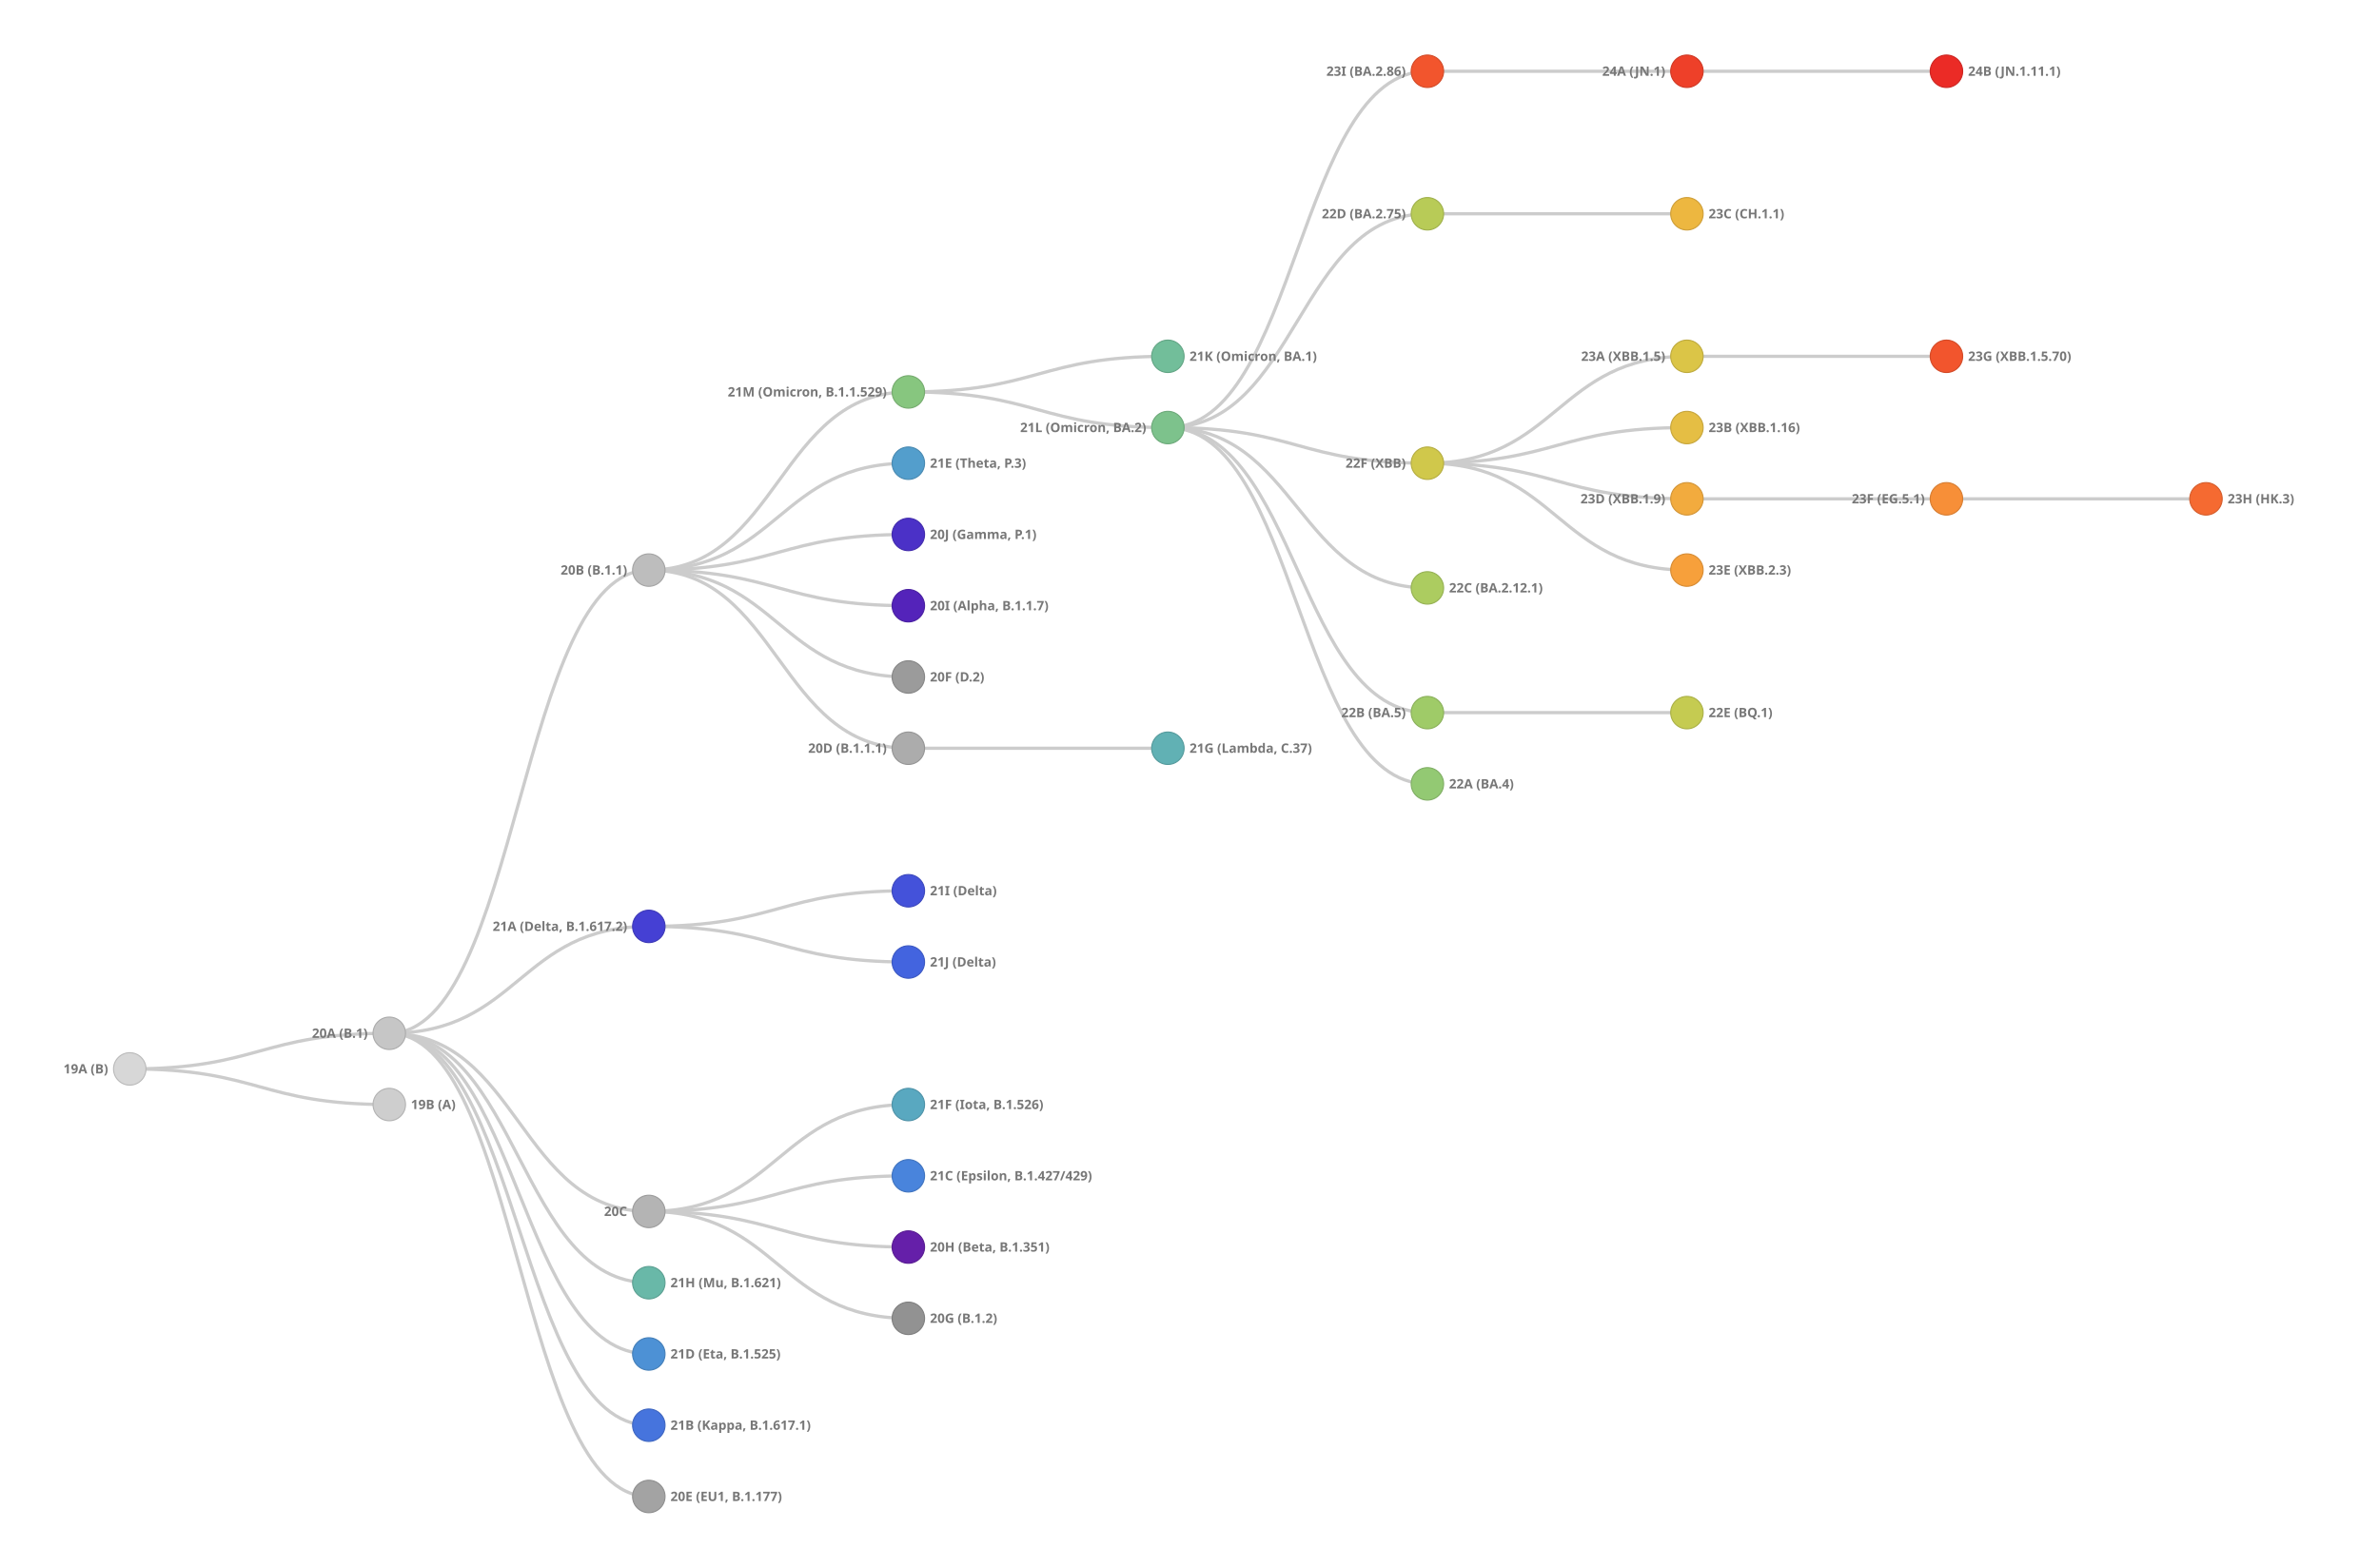
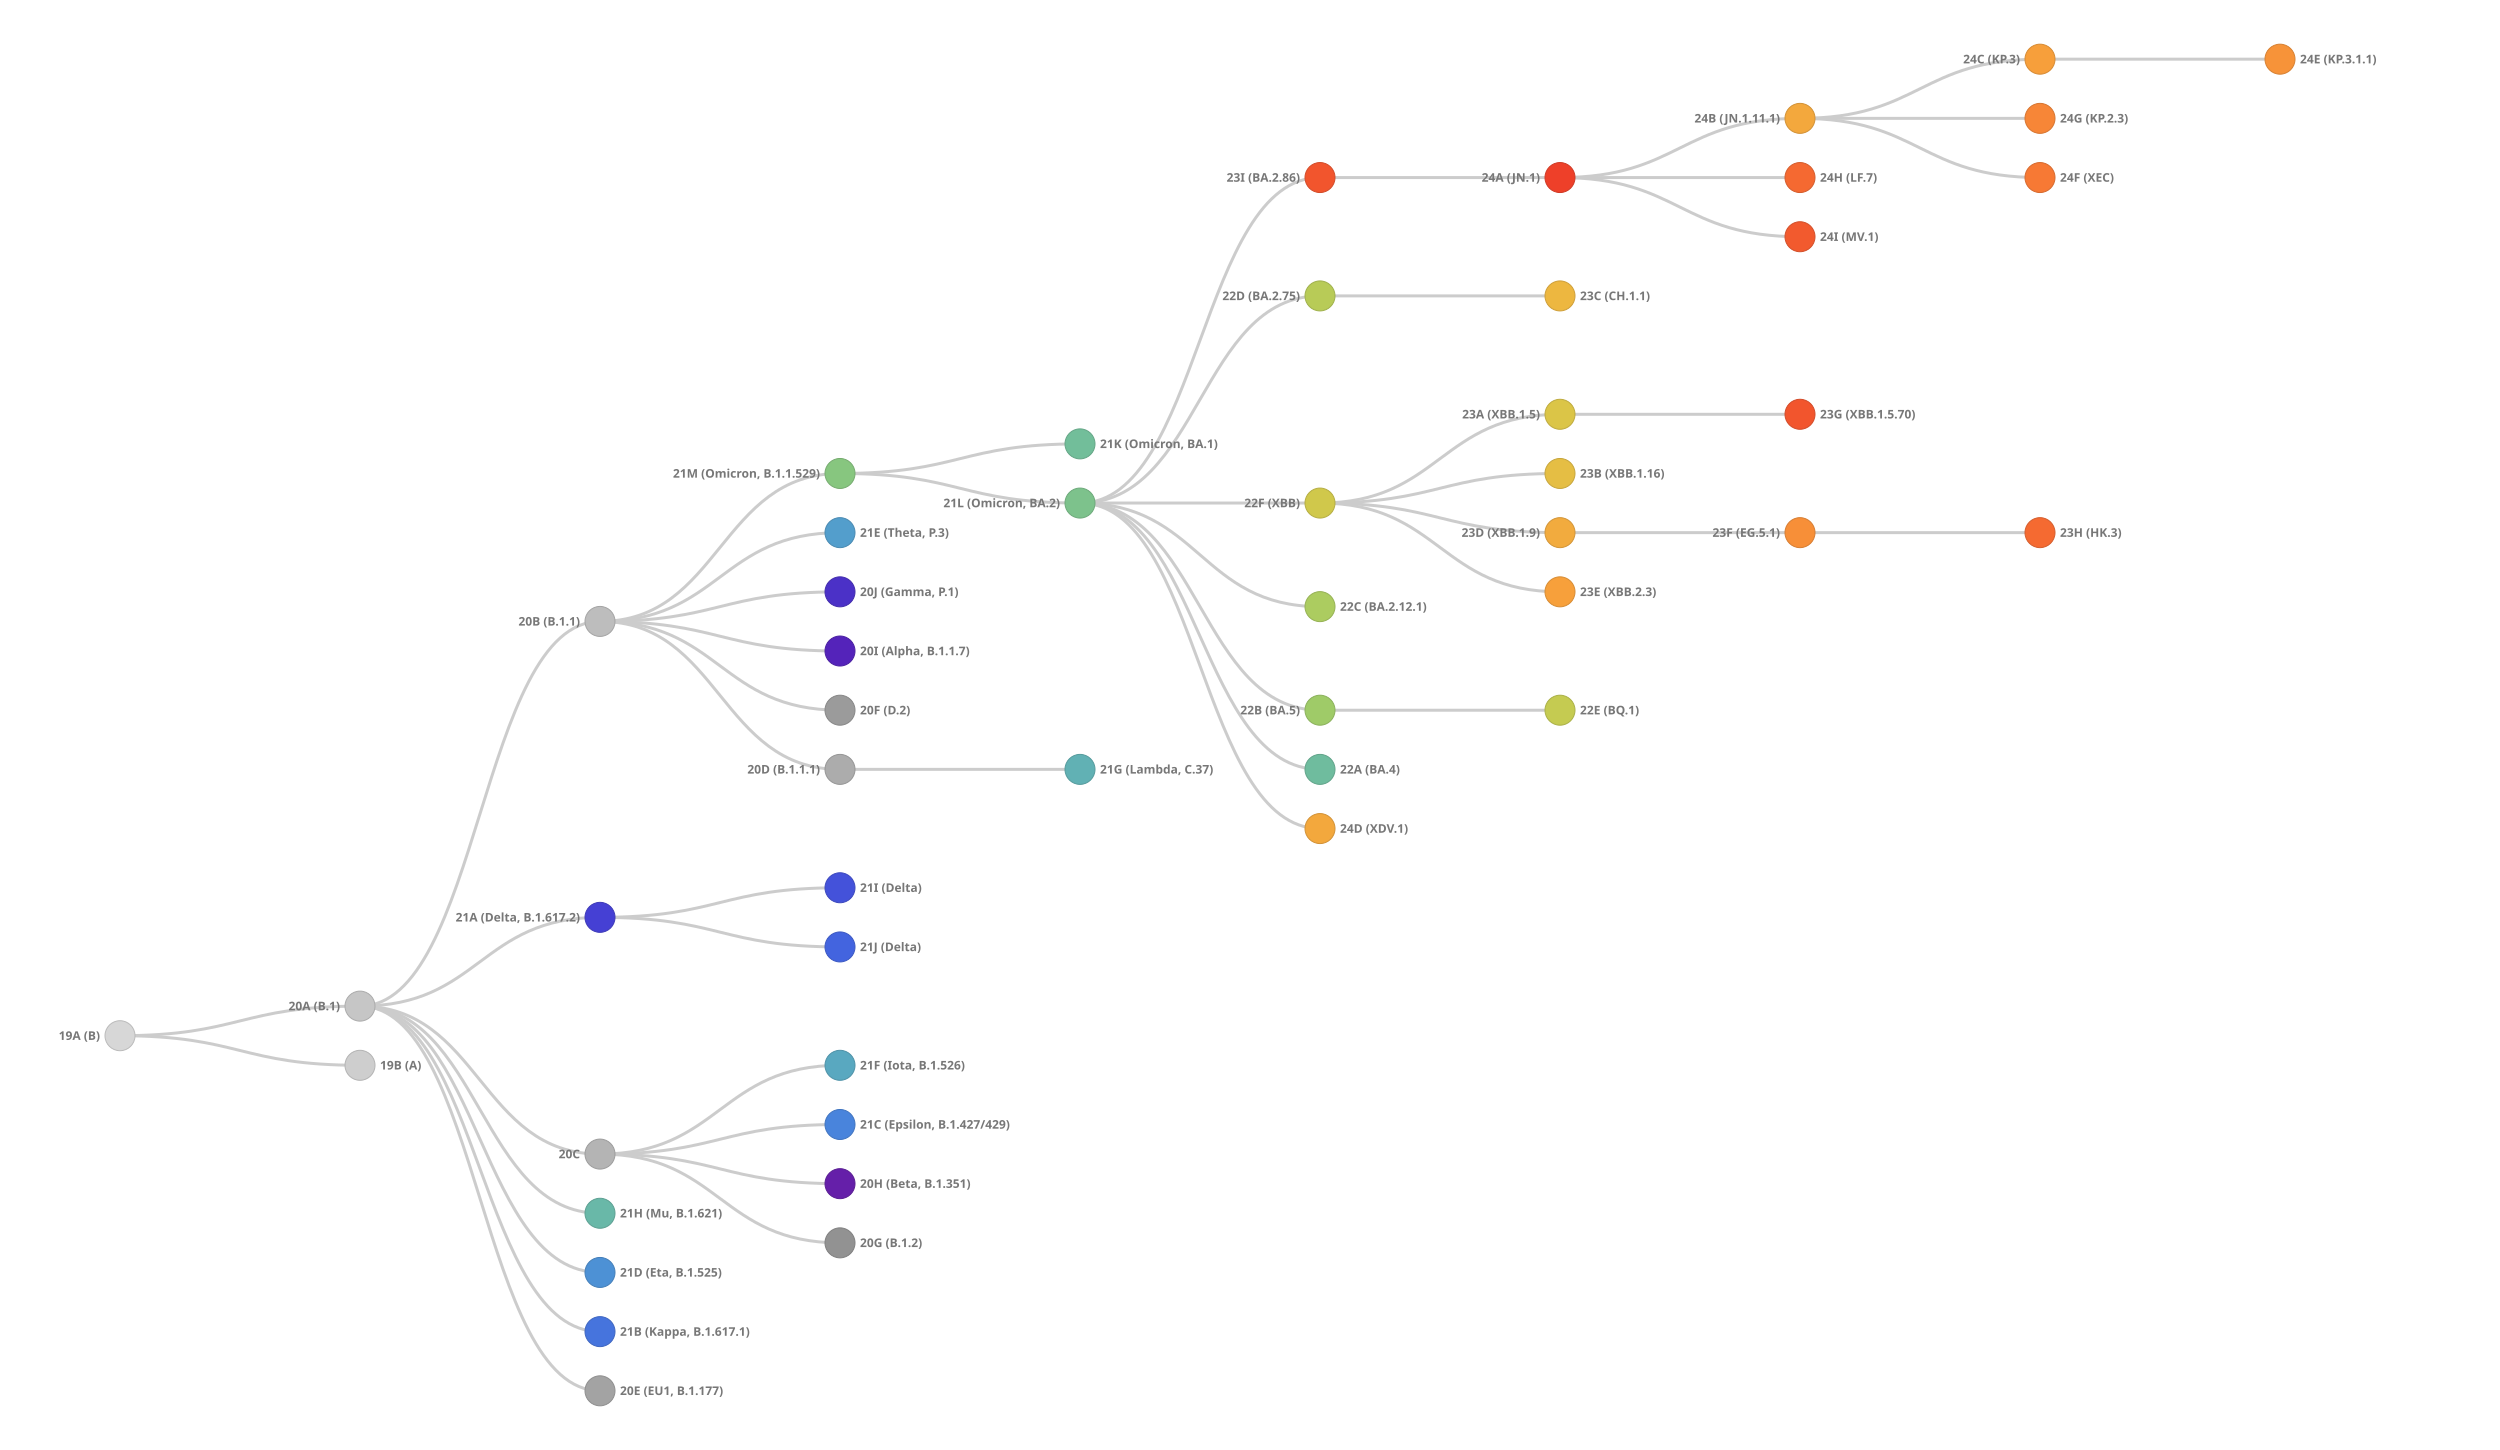
- <svg xmlns="http://www.w3.org/2000/svg" class="d3-component" style="font-family:sans-serif;font-size:1.3rem" viewBox="0 0 2200 1450">
+ <svg xmlns="http://www.w3.org/2000/svg" class="d3-component" style="font-family:sans-serif;font-size:1.3rem" viewBox="0 0 2500 1450">
  <g transform="translate(120,0)">
-     <path fill="none" stroke="#ccc" stroke-width="3px" d="M 240 955.682               C 120 955.682,                 120 988.636,                 0 988.636" />
-     <path fill="none" stroke="#ccc" stroke-width="3px" d="M 240 1021.591               C 120 1021.591,                 120 988.636,                 0 988.636" />
-     <path fill="none" stroke="#ccc" stroke-width="3px" d="M 480 527.273               C 360 527.273,                 360 955.682,                 240 955.682" />
-     <path fill="none" stroke="#ccc" stroke-width="3px" d="M 480 856.818               C 360 856.818,                 360 955.682,                 240 955.682" />
-     <path fill="none" stroke="#ccc" stroke-width="3px" d="M 480 1120.455               C 360 1120.455,                 360 955.682,                 240 955.682" />
-     <path fill="none" stroke="#ccc" stroke-width="3px" d="M 480 1186.364               C 360 1186.364,                 360 955.682,                 240 955.682" />
-     <path fill="none" stroke="#ccc" stroke-width="3px" d="M 480 1252.273               C 360 1252.273,                 360 955.682,                 240 955.682" />
-     <path fill="none" stroke="#ccc" stroke-width="3px" d="M 480 1318.182               C 360 1318.182,                 360 955.682,                 240 955.682" />
-     <path fill="none" stroke="#ccc" stroke-width="3px" d="M 480 1384.091               C 360 1384.091,                 360 955.682,                 240 955.682" />
-     <path fill="none" stroke="#ccc" stroke-width="3px" d="M 720 362.5               C 600 362.5,                 600 527.273,                 480 527.273" />
-     <path fill="none" stroke="#ccc" stroke-width="3px" d="M 720 428.409               C 600 428.409,                 600 527.273,                 480 527.273" />
-     <path fill="none" stroke="#ccc" stroke-width="3px" d="M 720 494.318               C 600 494.318,                 600 527.273,                 480 527.273" />
-     <path fill="none" stroke="#ccc" stroke-width="3px" d="M 720 560.227               C 600 560.227,                 600 527.273,                 480 527.273" />
-     <path fill="none" stroke="#ccc" stroke-width="3px" d="M 720 626.136               C 600 626.136,                 600 527.273,                 480 527.273" />
-     <path fill="none" stroke="#ccc" stroke-width="3px" d="M 720 692.045               C 600 692.045,                 600 527.273,                 480 527.273" />
-     <path fill="none" stroke="#ccc" stroke-width="3px" d="M 720 823.864               C 600 823.864,                 600 856.818,                 480 856.818" />
-     <path fill="none" stroke="#ccc" stroke-width="3px" d="M 720 889.773               C 600 889.773,                 600 856.818,                 480 856.818" />
-     <path fill="none" stroke="#ccc" stroke-width="3px" d="M 720 1021.591               C 600 1021.591,                 600 1120.455,                 480 1120.455" />
-     <path fill="none" stroke="#ccc" stroke-width="3px" d="M 720 1087.5               C 600 1087.5,                 600 1120.455,                 480 1120.455" />
-     <path fill="none" stroke="#ccc" stroke-width="3px" d="M 720 1153.409               C 600 1153.409,                 600 1120.455,                 480 1120.455" />
-     <path fill="none" stroke="#ccc" stroke-width="3px" d="M 720 1219.318               C 600 1219.318,                 600 1120.455,                 480 1120.455" />
-     <path fill="none" stroke="#ccc" stroke-width="3px" d="M 960 329.545               C 840 329.545,                 840 362.5,                 720 362.5" />
-     <path fill="none" stroke="#ccc" stroke-width="3px" d="M 960 395.455               C 840 395.455,                 840 362.5,                 720 362.5" />
-     <path fill="none" stroke="#ccc" stroke-width="3px" d="M 960 692.045               C 840 692.045,                 840 692.045,                 720 692.045" />
-     <path fill="none" stroke="#ccc" stroke-width="3px" d="M 1200 65.909               C 1080 65.909,                 1080 395.455,                 960 395.455" />
-     <path fill="none" stroke="#ccc" stroke-width="3px" d="M 1200 197.727               C 1080 197.727,                 1080 395.455,                 960 395.455" />
-     <path fill="none" stroke="#ccc" stroke-width="3px" d="M 1200 428.409               C 1080 428.409,                 1080 395.455,                 960 395.455" />
-     <path fill="none" stroke="#ccc" stroke-width="3px" d="M 1200 543.75               C 1080 543.75,                 1080 395.455,                 960 395.455" />
-     <path fill="none" stroke="#ccc" stroke-width="3px" d="M 1200 659.091               C 1080 659.091,                 1080 395.455,                 960 395.455" />
-     <path fill="none" stroke="#ccc" stroke-width="3px" d="M 1200 725               C 1080 725,                 1080 395.455,                 960 395.455" />
-     <path fill="none" stroke="#ccc" stroke-width="3px" d="M 1440 65.909               C 1320 65.909,                 1320 65.909,                 1200 65.909" />
-     <path fill="none" stroke="#ccc" stroke-width="3px" d="M 1440 197.727               C 1320 197.727,                 1320 197.727,                 1200 197.727" />
-     <path fill="none" stroke="#ccc" stroke-width="3px" d="M 1440 329.545               C 1320 329.545,                 1320 428.409,                 1200 428.409" />
-     <path fill="none" stroke="#ccc" stroke-width="3px" d="M 1440 395.455               C 1320 395.455,                 1320 428.409,                 1200 428.409" />
-     <path fill="none" stroke="#ccc" stroke-width="3px" d="M 1440 461.364               C 1320 461.364,                 1320 428.409,                 1200 428.409" />
-     <path fill="none" stroke="#ccc" stroke-width="3px" d="M 1440 527.273               C 1320 527.273,                 1320 428.409,                 1200 428.409" />
-     <path fill="none" stroke="#ccc" stroke-width="3px" d="M 1440 659.091               C 1320 659.091,                 1320 659.091,                 1200 659.091" />
-     <path fill="none" stroke="#ccc" stroke-width="3px" d="M 1680 65.909               C 1560 65.909,                 1560 65.909,                 1440 65.909" />
-     <path fill="none" stroke="#ccc" stroke-width="3px" d="M 1680 329.545               C 1560 329.545,                 1560 329.545,                 1440 329.545" />
-     <path fill="none" stroke="#ccc" stroke-width="3px" d="M 1680 461.364               C 1560 461.364,                 1560 461.364,                 1440 461.364" />
-     <path fill="none" stroke="#ccc" stroke-width="3px" d="M 1920 461.364               C 1800 461.364,                 1800 461.364,                 1680 461.364" />
-     <g class="node" transform="translate(0,988.6364)">
+     <path fill="none" stroke="#ccc" stroke-width="3px" d="M 240 1006.122               C 120 1006.122,                 120 1035.714,                 0 1035.714" />
+     <path fill="none" stroke="#ccc" stroke-width="3px" d="M 240 1065.306               C 120 1065.306,                 120 1035.714,                 0 1035.714" />
+     <path fill="none" stroke="#ccc" stroke-width="3px" d="M 480 621.429               C 360 621.429,                 360 1006.122,                 240 1006.122" />
+     <path fill="none" stroke="#ccc" stroke-width="3px" d="M 480 917.347               C 360 917.347,                 360 1006.122,                 240 1006.122" />
+     <path fill="none" stroke="#ccc" stroke-width="3px" d="M 480 1154.082               C 360 1154.082,                 360 1006.122,                 240 1006.122" />
+     <path fill="none" stroke="#ccc" stroke-width="3px" d="M 480 1213.265               C 360 1213.265,                 360 1006.122,                 240 1006.122" />
+     <path fill="none" stroke="#ccc" stroke-width="3px" d="M 480 1272.449               C 360 1272.449,                 360 1006.122,                 240 1006.122" />
+     <path fill="none" stroke="#ccc" stroke-width="3px" d="M 480 1331.633               C 360 1331.633,                 360 1006.122,                 240 1006.122" />
+     <path fill="none" stroke="#ccc" stroke-width="3px" d="M 480 1390.816               C 360 1390.816,                 360 1006.122,                 240 1006.122" />
+     <path fill="none" stroke="#ccc" stroke-width="3px" d="M 720 473.469               C 600 473.469,                 600 621.429,                 480 621.429" />
+     <path fill="none" stroke="#ccc" stroke-width="3px" d="M 720 532.653               C 600 532.653,                 600 621.429,                 480 621.429" />
+     <path fill="none" stroke="#ccc" stroke-width="3px" d="M 720 591.837               C 600 591.837,                 600 621.429,                 480 621.429" />
+     <path fill="none" stroke="#ccc" stroke-width="3px" d="M 720 651.02               C 600 651.02,                 600 621.429,                 480 621.429" />
+     <path fill="none" stroke="#ccc" stroke-width="3px" d="M 720 710.204               C 600 710.204,                 600 621.429,                 480 621.429" />
+     <path fill="none" stroke="#ccc" stroke-width="3px" d="M 720 769.388               C 600 769.388,                 600 621.429,                 480 621.429" />
+     <path fill="none" stroke="#ccc" stroke-width="3px" d="M 720 887.755               C 600 887.755,                 600 917.347,                 480 917.347" />
+     <path fill="none" stroke="#ccc" stroke-width="3px" d="M 720 946.939               C 600 946.939,                 600 917.347,                 480 917.347" />
+     <path fill="none" stroke="#ccc" stroke-width="3px" d="M 720 1065.306               C 600 1065.306,                 600 1154.082,                 480 1154.082" />
+     <path fill="none" stroke="#ccc" stroke-width="3px" d="M 720 1124.49               C 600 1124.49,                 600 1154.082,                 480 1154.082" />
+     <path fill="none" stroke="#ccc" stroke-width="3px" d="M 720 1183.673               C 600 1183.673,                 600 1154.082,                 480 1154.082" />
+     <path fill="none" stroke="#ccc" stroke-width="3px" d="M 720 1242.857               C 600 1242.857,                 600 1154.082,                 480 1154.082" />
+     <path fill="none" stroke="#ccc" stroke-width="3px" d="M 960 443.878               C 840 443.878,                 840 473.469,                 720 473.469" />
+     <path fill="none" stroke="#ccc" stroke-width="3px" d="M 960 503.061               C 840 503.061,                 840 473.469,                 720 473.469" />
+     <path fill="none" stroke="#ccc" stroke-width="3px" d="M 960 769.388               C 840 769.388,                 840 769.388,                 720 769.388" />
+     <path fill="none" stroke="#ccc" stroke-width="3px" d="M 1200 177.551               C 1080 177.551,                 1080 503.061,                 960 503.061" />
+     <path fill="none" stroke="#ccc" stroke-width="3px" d="M 1200 295.918               C 1080 295.918,                 1080 503.061,                 960 503.061" />
+     <path fill="none" stroke="#ccc" stroke-width="3px" d="M 1200 503.061               C 1080 503.061,                 1080 503.061,                 960 503.061" />
+     <path fill="none" stroke="#ccc" stroke-width="3px" d="M 1200 606.633               C 1080 606.633,                 1080 503.061,                 960 503.061" />
+     <path fill="none" stroke="#ccc" stroke-width="3px" d="M 1200 710.204               C 1080 710.204,                 1080 503.061,                 960 503.061" />
+     <path fill="none" stroke="#ccc" stroke-width="3px" d="M 1200 769.388               C 1080 769.388,                 1080 503.061,                 960 503.061" />
+     <path fill="none" stroke="#ccc" stroke-width="3px" d="M 1200 828.571               C 1080 828.571,                 1080 503.061,                 960 503.061" />
+     <path fill="none" stroke="#ccc" stroke-width="3px" d="M 1440 177.551               C 1320 177.551,                 1320 177.551,                 1200 177.551" />
+     <path fill="none" stroke="#ccc" stroke-width="3px" d="M 1440 295.918               C 1320 295.918,                 1320 295.918,                 1200 295.918" />
+     <path fill="none" stroke="#ccc" stroke-width="3px" d="M 1440 414.286               C 1320 414.286,                 1320 503.061,                 1200 503.061" />
+     <path fill="none" stroke="#ccc" stroke-width="3px" d="M 1440 473.469               C 1320 473.469,                 1320 503.061,                 1200 503.061" />
+     <path fill="none" stroke="#ccc" stroke-width="3px" d="M 1440 532.653               C 1320 532.653,                 1320 503.061,                 1200 503.061" />
+     <path fill="none" stroke="#ccc" stroke-width="3px" d="M 1440 591.837               C 1320 591.837,                 1320 503.061,                 1200 503.061" />
+     <path fill="none" stroke="#ccc" stroke-width="3px" d="M 1440 710.204               C 1320 710.204,                 1320 710.204,                 1200 710.204" />
+     <path fill="none" stroke="#ccc" stroke-width="3px" d="M 1680 118.367               C 1560 118.367,                 1560 177.551,                 1440 177.551" />
+     <path fill="none" stroke="#ccc" stroke-width="3px" d="M 1680 177.551               C 1560 177.551,                 1560 177.551,                 1440 177.551" />
+     <path fill="none" stroke="#ccc" stroke-width="3px" d="M 1680 236.735               C 1560 236.735,                 1560 177.551,                 1440 177.551" />
+     <path fill="none" stroke="#ccc" stroke-width="3px" d="M 1680 414.286               C 1560 414.286,                 1560 414.286,                 1440 414.286" />
+     <path fill="none" stroke="#ccc" stroke-width="3px" d="M 1680 532.653               C 1560 532.653,                 1560 532.653,                 1440 532.653" />
+     <path fill="none" stroke="#ccc" stroke-width="3px" d="M 1920 59.184               C 1800 59.184,                 1800 118.367,                 1680 118.367" />
+     <path fill="none" stroke="#ccc" stroke-width="3px" d="M 1920 118.367               C 1800 118.367,                 1800 118.367,                 1680 118.367" />
+     <path fill="none" stroke="#ccc" stroke-width="3px" d="M 1920 177.551               C 1800 177.551,                 1800 118.367,                 1680 118.367" />
+     <path fill="none" stroke="#ccc" stroke-width="3px" d="M 1920 532.653               C 1800 532.653,                 1800 532.653,                 1680 532.653" />
+     <path fill="none" stroke="#ccc" stroke-width="3px" d="M 2160 59.184               C 2040 59.184,                 2040 59.184,                 1920 59.184" />
+     <g class="node" transform="translate(0,1035.714)">
      <circle class="node" r="15" style="fill: rgb(215, 215, 215); stroke: rgb(186, 186, 186);" />
      <text dy=".35em" x="-20" text-anchor="end" fill="#777" font-weight="700">19A (B)</text>
    </g>
-     <g class="node" transform="translate(240,955.6818)">
+     <g class="node" transform="translate(240,1006.122)">
      <circle class="node" r="15" style="fill: rgb(198, 198, 198); stroke: rgb(171, 171, 171);" />
      <text dy=".35em" x="-20" text-anchor="end" fill="#777" font-weight="700">20A (B.1)</text>
    </g>
-     <g class="node" transform="translate(240,1021.591)">
+     <g class="node" transform="translate(240,1065.306)">
      <circle class="node" r="15" style="fill: rgb(206, 206, 206); stroke: rgb(179, 179, 179);" />
      <text dy=".35em" x="20" text-anchor="start" fill="#777" font-weight="700">19B (A)</text>
    </g>
-     <g class="node" transform="translate(480,527.2727)">
+     <g class="node" transform="translate(480,621.4286)">
      <circle class="node" r="15" style="fill: rgb(189, 189, 189); stroke: rgb(164, 164, 164);" />
      <text dy=".35em" x="-20" text-anchor="end" fill="#777" font-weight="700">20B (B.1.1)</text>
    </g>
-     <g class="node" transform="translate(480,856.8182)">
+     <g class="node" transform="translate(480,917.3469)">
      <circle class="node" r="15" style="fill: rgb(69, 64, 212); stroke: rgb(60, 56, 183);" />
      <text dy=".35em" x="-20" text-anchor="end" fill="#777" font-weight="700">21A (Delta, B.1.617.2)</text>
    </g>
-     <g class="node" transform="translate(480,1120.455)">
+     <g class="node" transform="translate(480,1154.082)">
      <circle class="node" r="15" style="fill: rgb(180, 180, 180); stroke: rgb(156, 156, 156);" />
      <text dy=".35em" x="-20" text-anchor="end" fill="#777" font-weight="700">20C</text>
    </g>
-     <g class="node" transform="translate(480,1186.364)">
+     <g class="node" transform="translate(480,1213.265)">
      <circle class="node" r="15" style="fill: rgb(105, 184, 168); stroke: rgb(91, 159, 145);" />
      <text dy=".35em" x="20" text-anchor="start" fill="#777" font-weight="700">21H (Mu, B.1.621)</text>
    </g>
-     <g class="node" transform="translate(480,1252.273)">
+     <g class="node" transform="translate(480,1272.449)">
      <circle class="node" r="15" style="fill: rgb(77, 145, 213); stroke: rgb(67, 126, 184);" />
      <text dy=".35em" x="20" text-anchor="start" fill="#777" font-weight="700">21D (Eta, B.1.525)</text>
    </g>
-     <g class="node" transform="translate(480,1318.182)">
+     <g class="node" transform="translate(480,1331.633)">
      <circle class="node" r="15" style="fill: rgb(70, 116, 221); stroke: rgb(61, 101, 192);" />
      <text dy=".35em" x="20" text-anchor="start" fill="#777" font-weight="700">21B (Kappa, B.1.617.1)</text>
    </g>
-     <g class="node" transform="translate(480,1384.091)">
+     <g class="node" transform="translate(480,1390.816)">
      <circle class="node" r="15" style="fill: rgb(163, 163, 163); stroke: rgb(142, 142, 142);" />
      <text dy=".35em" x="20" text-anchor="start" fill="#777" font-weight="700">20E (EU1, B.1.177)</text>
    </g>
-     <g class="node" transform="translate(720,362.5)">
+     <g class="node" transform="translate(720,473.4694)">
      <circle class="node" r="15" style="fill: rgb(135, 198, 127); stroke: rgb(117, 171, 110);" />
      <text dy=".35em" x="-20" text-anchor="end" fill="#777" font-weight="700">21M (Omicron, B.1.1.529)</text>
    </g>
-     <g class="node" transform="translate(720,428.4091)">
+     <g class="node" transform="translate(720,532.6531)">
      <circle class="node" r="15" style="fill: rgb(83, 158, 204); stroke: rgb(72, 137, 177);" />
      <text dy=".35em" x="20" text-anchor="start" fill="#777" font-weight="700">21E (Theta, P.3)</text>
    </g>
-     <g class="node" transform="translate(720,494.3182)">
+     <g class="node" transform="translate(720,591.8367)">
      <circle class="node" r="15" style="fill: rgb(75, 49, 199); stroke: rgb(65, 43, 172);" />
      <text dy=".35em" x="20" text-anchor="start" fill="#777" font-weight="700">20J (Gamma, P.1)</text>
    </g>
-     <g class="node" transform="translate(720,560.2273)">
+     <g class="node" transform="translate(720,651.0204)">
      <circle class="node" r="15" style="fill: rgb(84, 35, 186); stroke: rgb(73, 31, 161);" />
      <text dy=".35em" x="20" text-anchor="start" fill="#777" font-weight="700">20I (Alpha, B.1.1.7)</text>
    </g>
-     <g class="node" transform="translate(720,626.1364)">
+     <g class="node" transform="translate(720,710.2041)">
      <circle class="node" r="15" style="fill: rgb(155, 155, 155); stroke: rgb(134, 134, 134);" />
      <text dy=".35em" x="20" text-anchor="start" fill="#777" font-weight="700">20F (D.2)</text>
    </g>
-     <g class="node" transform="translate(720,692.0455)">
+     <g class="node" transform="translate(720,769.3878)">
      <circle class="node" r="15" style="fill: rgb(172, 172, 172); stroke: rgb(149, 149, 149);" />
      <text dy=".35em" x="-20" text-anchor="end" fill="#777" font-weight="700">20D (B.1.1.1)</text>
    </g>
-     <g class="node" transform="translate(720,823.8636)">
+     <g class="node" transform="translate(720,887.7551)">
      <circle class="node" r="15" style="fill: rgb(68, 82, 218); stroke: rgb(59, 71, 189);" />
      <text dy=".35em" x="20" text-anchor="start" fill="#777" font-weight="700">21I (Delta)</text>
    </g>
-     <g class="node" transform="translate(720,889.7727)">
+     <g class="node" transform="translate(720,946.9388)">
      <circle class="node" r="15" style="fill: rgb(67, 100, 223); stroke: rgb(58, 87, 194);" />
      <text dy=".35em" x="20" text-anchor="start" fill="#777" font-weight="700">21J (Delta)</text>
    </g>
-     <g class="node" transform="translate(720,1021.591)">
+     <g class="node" transform="translate(720,1065.306)">
      <circle class="node" r="15" style="fill: rgb(89, 168, 192); stroke: rgb(77, 145, 167);" />
      <text dy=".35em" x="20" text-anchor="start" fill="#777" font-weight="700">21F (Iota, B.1.526)</text>
    </g>
-     <g class="node" transform="translate(720,1087.5)">
+     <g class="node" transform="translate(720,1124.49)">
      <circle class="node" r="15" style="fill: rgb(73, 132, 220); stroke: rgb(63, 115, 191);" />
      <text dy=".35em" x="20" text-anchor="start" fill="#777" font-weight="700">21C (Epsilon, B.1.427/429)</text>
    </g>
-     <g class="node" transform="translate(720,1153.409)">
+     <g class="node" transform="translate(720,1183.673)">
      <circle class="node" r="15" style="fill: rgb(101, 31, 169); stroke: rgb(88, 27, 146);" />
      <text dy=".35em" x="20" text-anchor="start" fill="#777" font-weight="700">20H (Beta, B.1.351)</text>
    </g>
-     <g class="node" transform="translate(720,1219.318)">
+     <g class="node" transform="translate(720,1242.857)">
      <circle class="node" r="15" style="fill: rgb(146, 146, 146); stroke: rgb(127, 127, 127);" />
      <text dy=".35em" x="20" text-anchor="start" fill="#777" font-weight="700">20G (B.1.2)</text>
    </g>
-     <g class="node" transform="translate(960,329.5455)">
+     <g class="node" transform="translate(960,443.8776)">
      <circle class="node" r="15" style="fill: rgb(114, 190, 154); stroke: rgb(99, 165, 133);" />
      <text dy=".35em" x="20" text-anchor="start" fill="#777" font-weight="700">21K (Omicron, BA.1)</text>
    </g>
-     <g class="node" transform="translate(960,395.4545)">
+     <g class="node" transform="translate(960,503.0612)">
      <circle class="node" r="15" style="fill: rgb(125, 194, 140); stroke: rgb(108, 169, 121);" />
      <text dy=".35em" x="-20" text-anchor="end" fill="#777" font-weight="700">21L (Omicron, BA.2)</text>
    </g>
-     <g class="node" transform="translate(960,692.0455)">
+     <g class="node" transform="translate(960,769.3878)">
      <circle class="node" r="15" style="fill: rgb(97, 177, 180); stroke: rgb(84, 154, 156);" />
      <text dy=".35em" x="20" text-anchor="start" fill="#777" font-weight="700">21G (Lambda, C.37)</text>
    </g>
-     <g class="node" transform="translate(1200,65.90909)">
+     <g class="node" transform="translate(1200,177.551)">
      <circle class="node" r="15" style="fill: rgb(242, 85, 45); stroke: rgb(210, 74, 39);" />
      <text dy=".35em" x="-20" text-anchor="end" fill="#777" font-weight="700">23I (BA.2.86)</text>
    </g>
-     <g class="node" transform="translate(1200,197.7273)">
+     <g class="node" transform="translate(1200,295.9184)">
      <circle class="node" r="15" style="fill: rgb(184, 203, 87); stroke: rgb(159, 176, 75);" />
      <text dy=".35em" x="-20" text-anchor="end" fill="#777" font-weight="700">22D (BA.2.75)</text>
    </g>
-     <g class="node" transform="translate(1200,428.4091)">
+     <g class="node" transform="translate(1200,503.0612)">
      <circle class="node" r="15" style="fill: rgb(208, 200, 75); stroke: rgb(181, 173, 65);" />
      <text dy=".35em" x="-20" text-anchor="end" fill="#777" font-weight="700">22F (XBB)</text>
    </g>
-     <g class="node" transform="translate(1200,543.75)">
+     <g class="node" transform="translate(1200,606.6327)">
      <circle class="node" r="15" style="fill: rgb(172, 204, 96); stroke: rgb(149, 177, 83);" />
      <text dy=".35em" x="20" text-anchor="start" fill="#777" font-weight="700">22C (BA.2.12.1)</text>
    </g>
-     <g class="node" transform="translate(1200,659.0909)">
+     <g class="node" transform="translate(1200,710.2041)">
      <circle class="node" r="15" style="fill: rgb(159, 203, 104); stroke: rgb(138, 176, 90);" />
      <text dy=".35em" x="-20" text-anchor="end" fill="#777" font-weight="700">22B (BA.5)</text>
    </g>
-     <g class="node" transform="translate(1200,725)">
-       <circle class="node" r="15" style="fill: rgb(147, 201, 115); stroke: rgb(128, 174, 100);" />
+     <g class="node" transform="translate(1200,769.3878)">
+       <circle class="node" r="15" style="fill: rgb(111, 188, 158); stroke: rgb(96, 163, 137);" />
      <text dy=".35em" x="20" text-anchor="start" fill="#777" font-weight="700">22A (BA.4)</text>
    </g>
-     <g class="node" transform="translate(1440,65.90909)">
+     <g class="node" transform="translate(1200,828.5714)">
+       <circle class="node" r="15" style="fill: rgb(243, 168, 61); stroke: rgb(210, 145, 53);" />
+       <text dy=".35em" x="20" text-anchor="start" fill="#777" font-weight="700">24D (XDV.1)</text>
+     </g>
+     <g class="node" transform="translate(1440,177.551)">
      <circle class="node" r="15" style="fill: rgb(238, 64, 41); stroke: rgb(207, 56, 35);" />
      <text dy=".35em" x="-20" text-anchor="end" fill="#777" font-weight="700">24A (JN.1)</text>
    </g>
-     <g class="node" transform="translate(1440,197.7273)">
+     <g class="node" transform="translate(1440,295.9184)">
      <circle class="node" r="15" style="fill: rgb(237, 183, 64); stroke: rgb(206, 158, 56);" />
      <text dy=".35em" x="20" text-anchor="start" fill="#777" font-weight="700">23C (CH.1.1)</text>
    </g>
-     <g class="node" transform="translate(1440,329.5455)">
+     <g class="node" transform="translate(1440,414.2857)">
      <circle class="node" r="15" style="fill: rgb(219, 197, 71); stroke: rgb(190, 170, 61);" />
      <text dy=".35em" x="-20" text-anchor="end" fill="#777" font-weight="700">23A (XBB.1.5)</text>
    </g>
-     <g class="node" transform="translate(1440,395.4545)">
+     <g class="node" transform="translate(1440,473.4694)">
      <circle class="node" r="15" style="fill: rgb(229, 190, 68); stroke: rgb(198, 165, 59);" />
      <text dy=".35em" x="20" text-anchor="start" fill="#777" font-weight="700">23B (XBB.1.16)</text>
    </g>
-     <g class="node" transform="translate(1440,461.3636)">
+     <g class="node" transform="translate(1440,532.6531)">
      <circle class="node" r="15" style="fill: rgb(242, 171, 62); stroke: rgb(210, 148, 54);" />
      <text dy=".35em" x="-20" text-anchor="end" fill="#777" font-weight="700">23D (XBB.1.9)</text>
    </g>
-     <g class="node" transform="translate(1440,527.2727)">
+     <g class="node" transform="translate(1440,591.8367)">
      <circle class="node" r="15" style="fill: rgb(247, 160, 59); stroke: rgb(214, 139, 51);" />
      <text dy=".35em" x="20" text-anchor="start" fill="#777" font-weight="700">23E (XBB.2.3)</text>
    </g>
-     <g class="node" transform="translate(1440,659.0909)">
+     <g class="node" transform="translate(1440,710.2041)">
      <circle class="node" r="15" style="fill: rgb(197, 203, 81); stroke: rgb(170, 176, 70);" />
      <text dy=".35em" x="20" text-anchor="start" fill="#777" font-weight="700">22E (BQ.1)</text>
    </g>
-     <g class="node" transform="translate(1680,65.90909)">
-       <circle class="node" r="15" style="fill: rgb(235, 43, 38); stroke: rgb(204, 37, 33);" />
-       <text dy=".35em" x="20" text-anchor="start" fill="#777" font-weight="700">24B (JN.1.11.1)</text>
-     </g>
-     <g class="node" transform="translate(1680,329.5455)">
+     <g class="node" transform="translate(1680,118.3673)">
+       <circle class="node" r="15" style="fill: rgb(243, 168, 61); stroke: rgb(210, 145, 53);" />
+       <text dy=".35em" x="-20" text-anchor="end" fill="#777" font-weight="700">24B (JN.1.11.1)</text>
+     </g>
+     <g class="node" transform="translate(1680,177.551)">
+       <circle class="node" r="15" style="fill: rgb(245, 105, 49); stroke: rgb(212, 91, 43);" />
+       <text dy=".35em" x="20" text-anchor="start" fill="#777" font-weight="700">24H (LF.7)</text>
+     </g>
+     <g class="node" transform="translate(1680,236.7347)">
+       <circle class="node" r="15" style="fill: rgb(242, 90, 46); stroke: rgb(210, 78, 40);" />
+       <text dy=".35em" x="20" text-anchor="start" fill="#777" font-weight="700">24I (MV.1)</text>
+     </g>
+     <g class="node" transform="translate(1680,414.2857)">
      <circle class="node" r="15" style="fill: rgb(242, 85, 45); stroke: rgb(210, 74, 39);" />
      <text dy=".35em" x="20" text-anchor="start" fill="#777" font-weight="700">23G (XBB.1.5.70)</text>
    </g>
-     <g class="node" transform="translate(1680,461.3636)">
+     <g class="node" transform="translate(1680,532.6531)">
      <circle class="node" r="15" style="fill: rgb(247, 143, 56); stroke: rgb(214, 124, 48);" />
      <text dy=".35em" x="-20" text-anchor="end" fill="#777" font-weight="700">23F (EG.5.1)</text>
    </g>
-     <g class="node" transform="translate(1920,461.3636)">
+     <g class="node" transform="translate(1920,59.18367)">
+       <circle class="node" r="15" style="fill: rgb(247, 159, 59); stroke: rgb(214, 138, 51);" />
+       <text dy=".35em" x="-20" text-anchor="end" fill="#777" font-weight="700">24C (KP.3)</text>
+     </g>
+     <g class="node" transform="translate(1920,118.3673)">
+       <circle class="node" r="15" style="fill: rgb(247, 134, 55); stroke: rgb(214, 116, 47);" />
+       <text dy=".35em" x="20" text-anchor="start" fill="#777" font-weight="700">24G (KP.2.3)</text>
+     </g>
+     <g class="node" transform="translate(1920,177.551)">
+       <circle class="node" r="15" style="fill: rgb(247, 121, 52); stroke: rgb(214, 105, 45);" />
+       <text dy=".35em" x="20" text-anchor="start" fill="#777" font-weight="700">24F (XEC)</text>
+     </g>
+     <g class="node" transform="translate(1920,532.6531)">
      <circle class="node" r="15" style="fill: rgb(245, 106, 49); stroke: rgb(212, 92, 43);" />
      <text dy=".35em" x="20" text-anchor="start" fill="#777" font-weight="700">23H (HK.3)</text>
    </g>
+     <g class="node" transform="translate(2160,59.18367)">
+       <circle class="node" r="15" style="fill: rgb(247, 147, 57); stroke: rgb(214, 128, 49);" />
+       <text dy=".35em" x="20" text-anchor="start" fill="#777" font-weight="700">24E (KP.3.1.1)</text>
+     </g>
  </g>
</svg>
